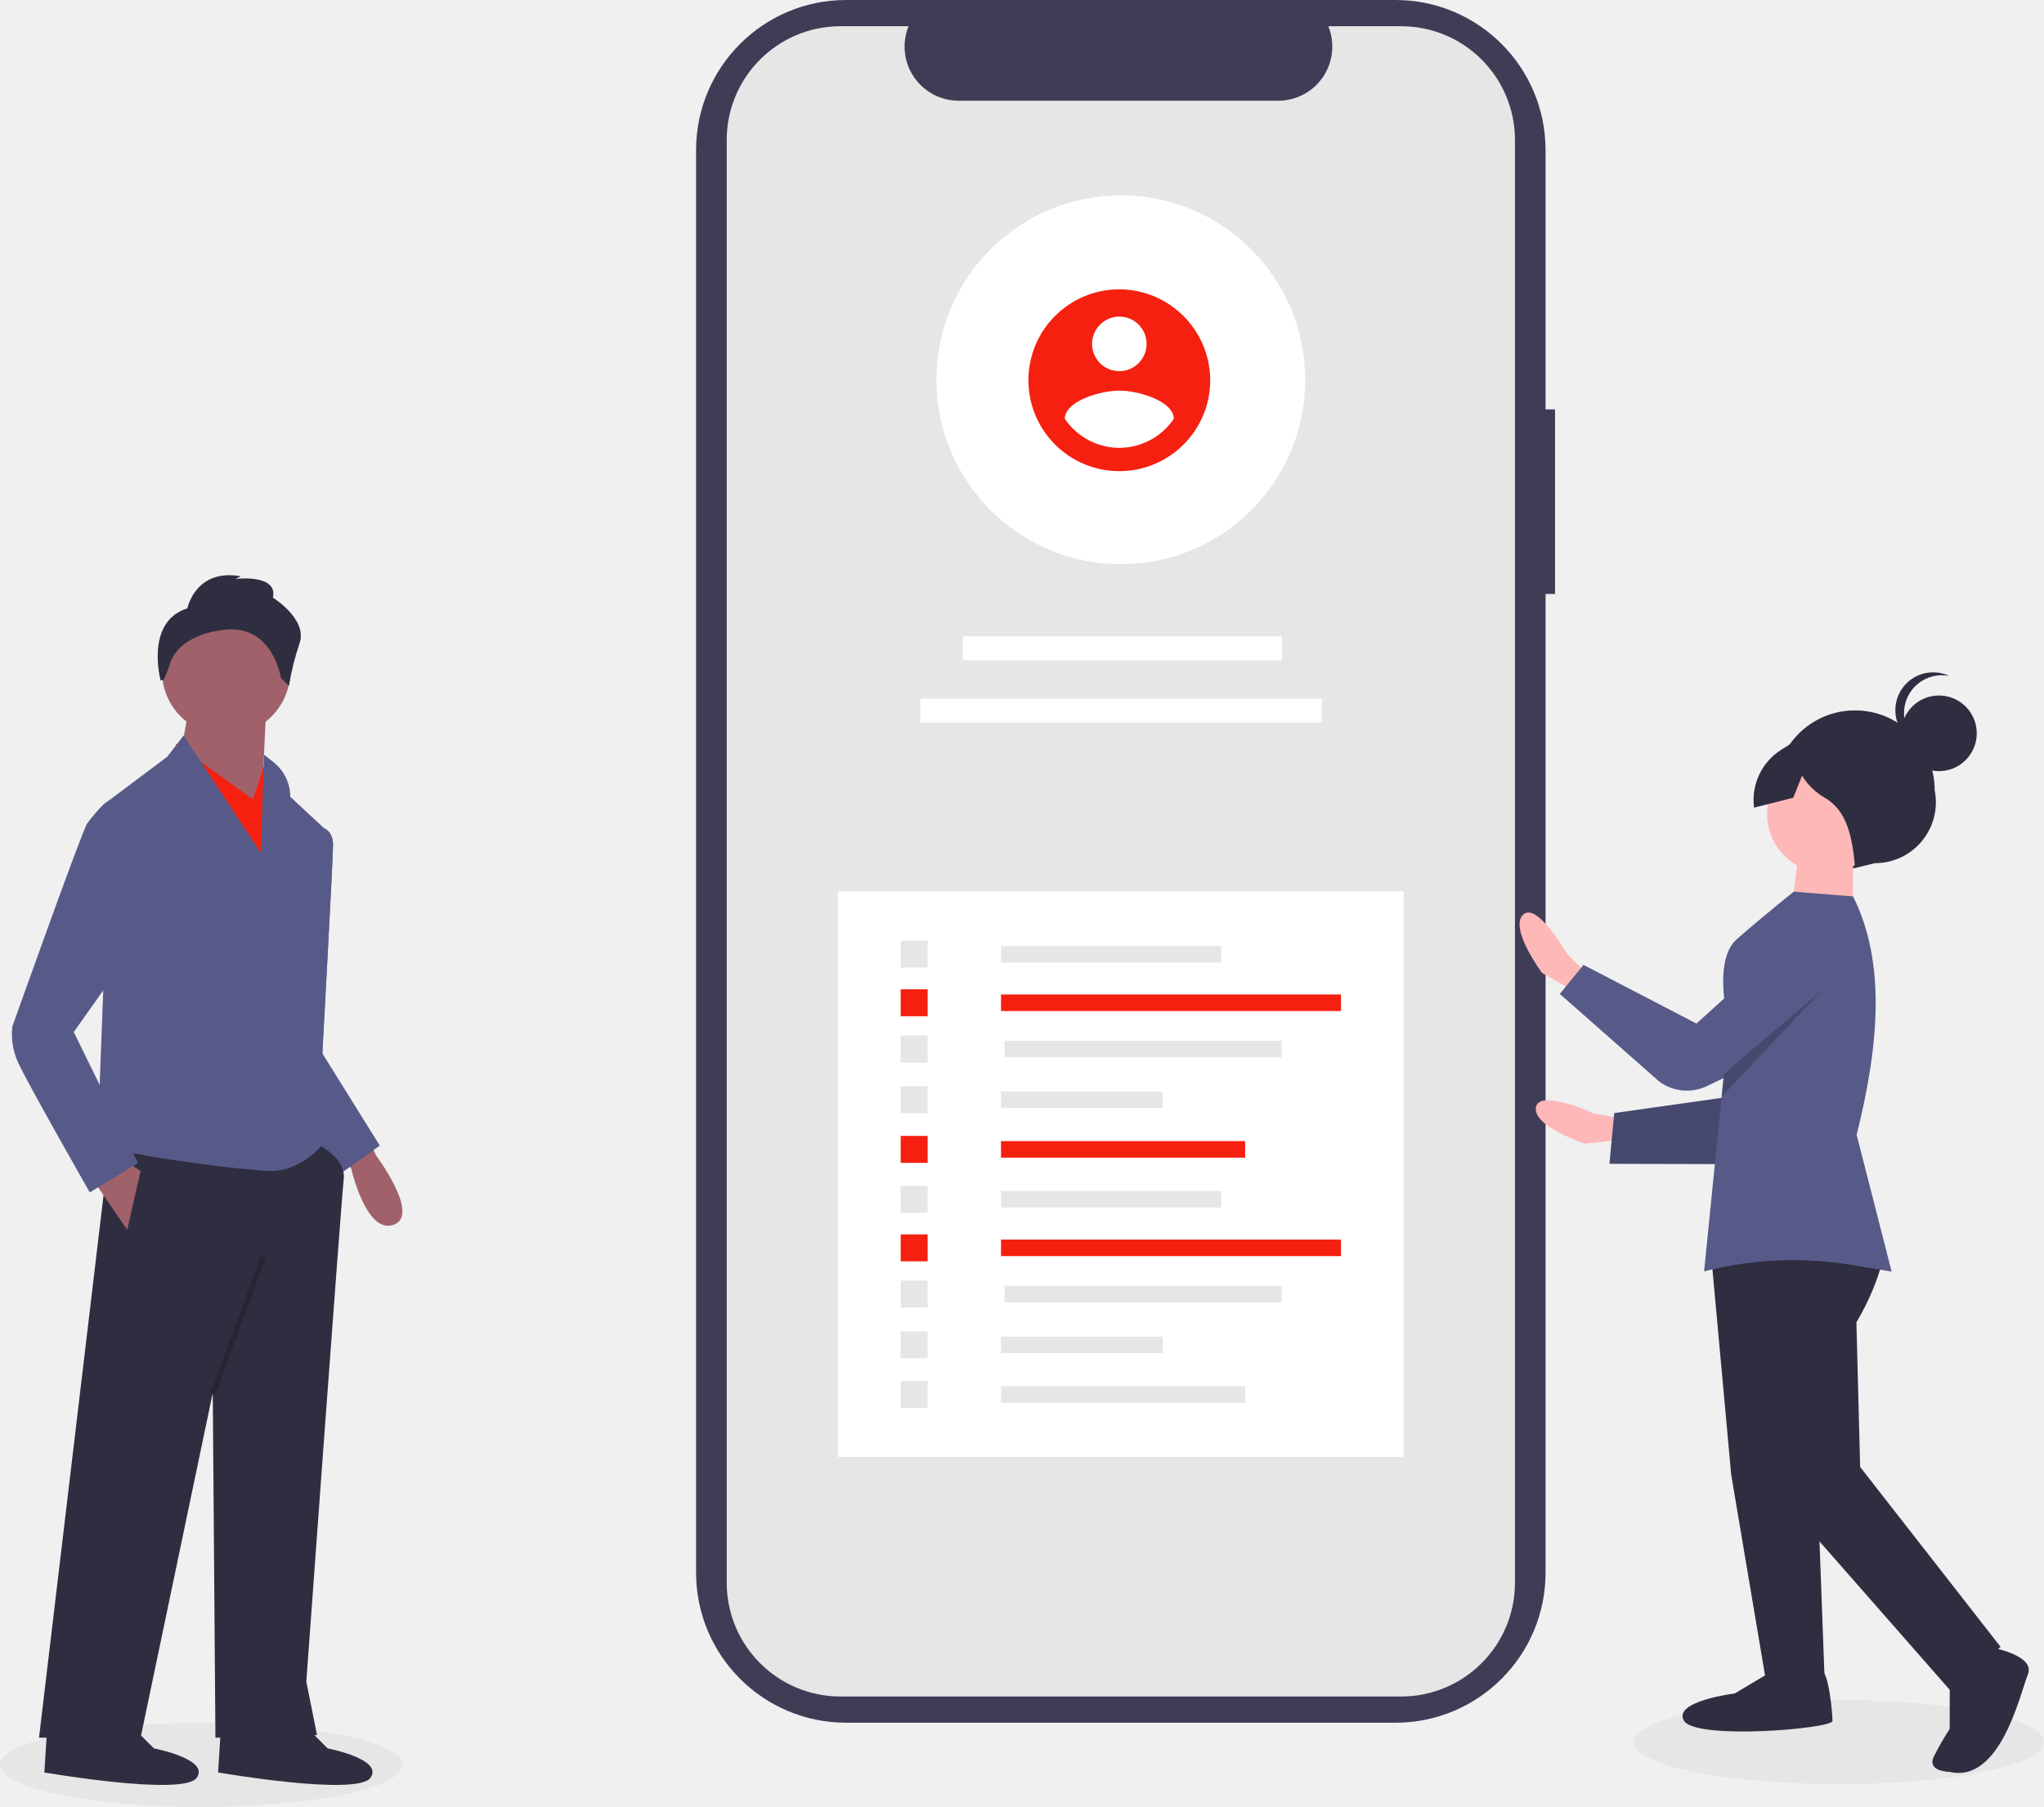
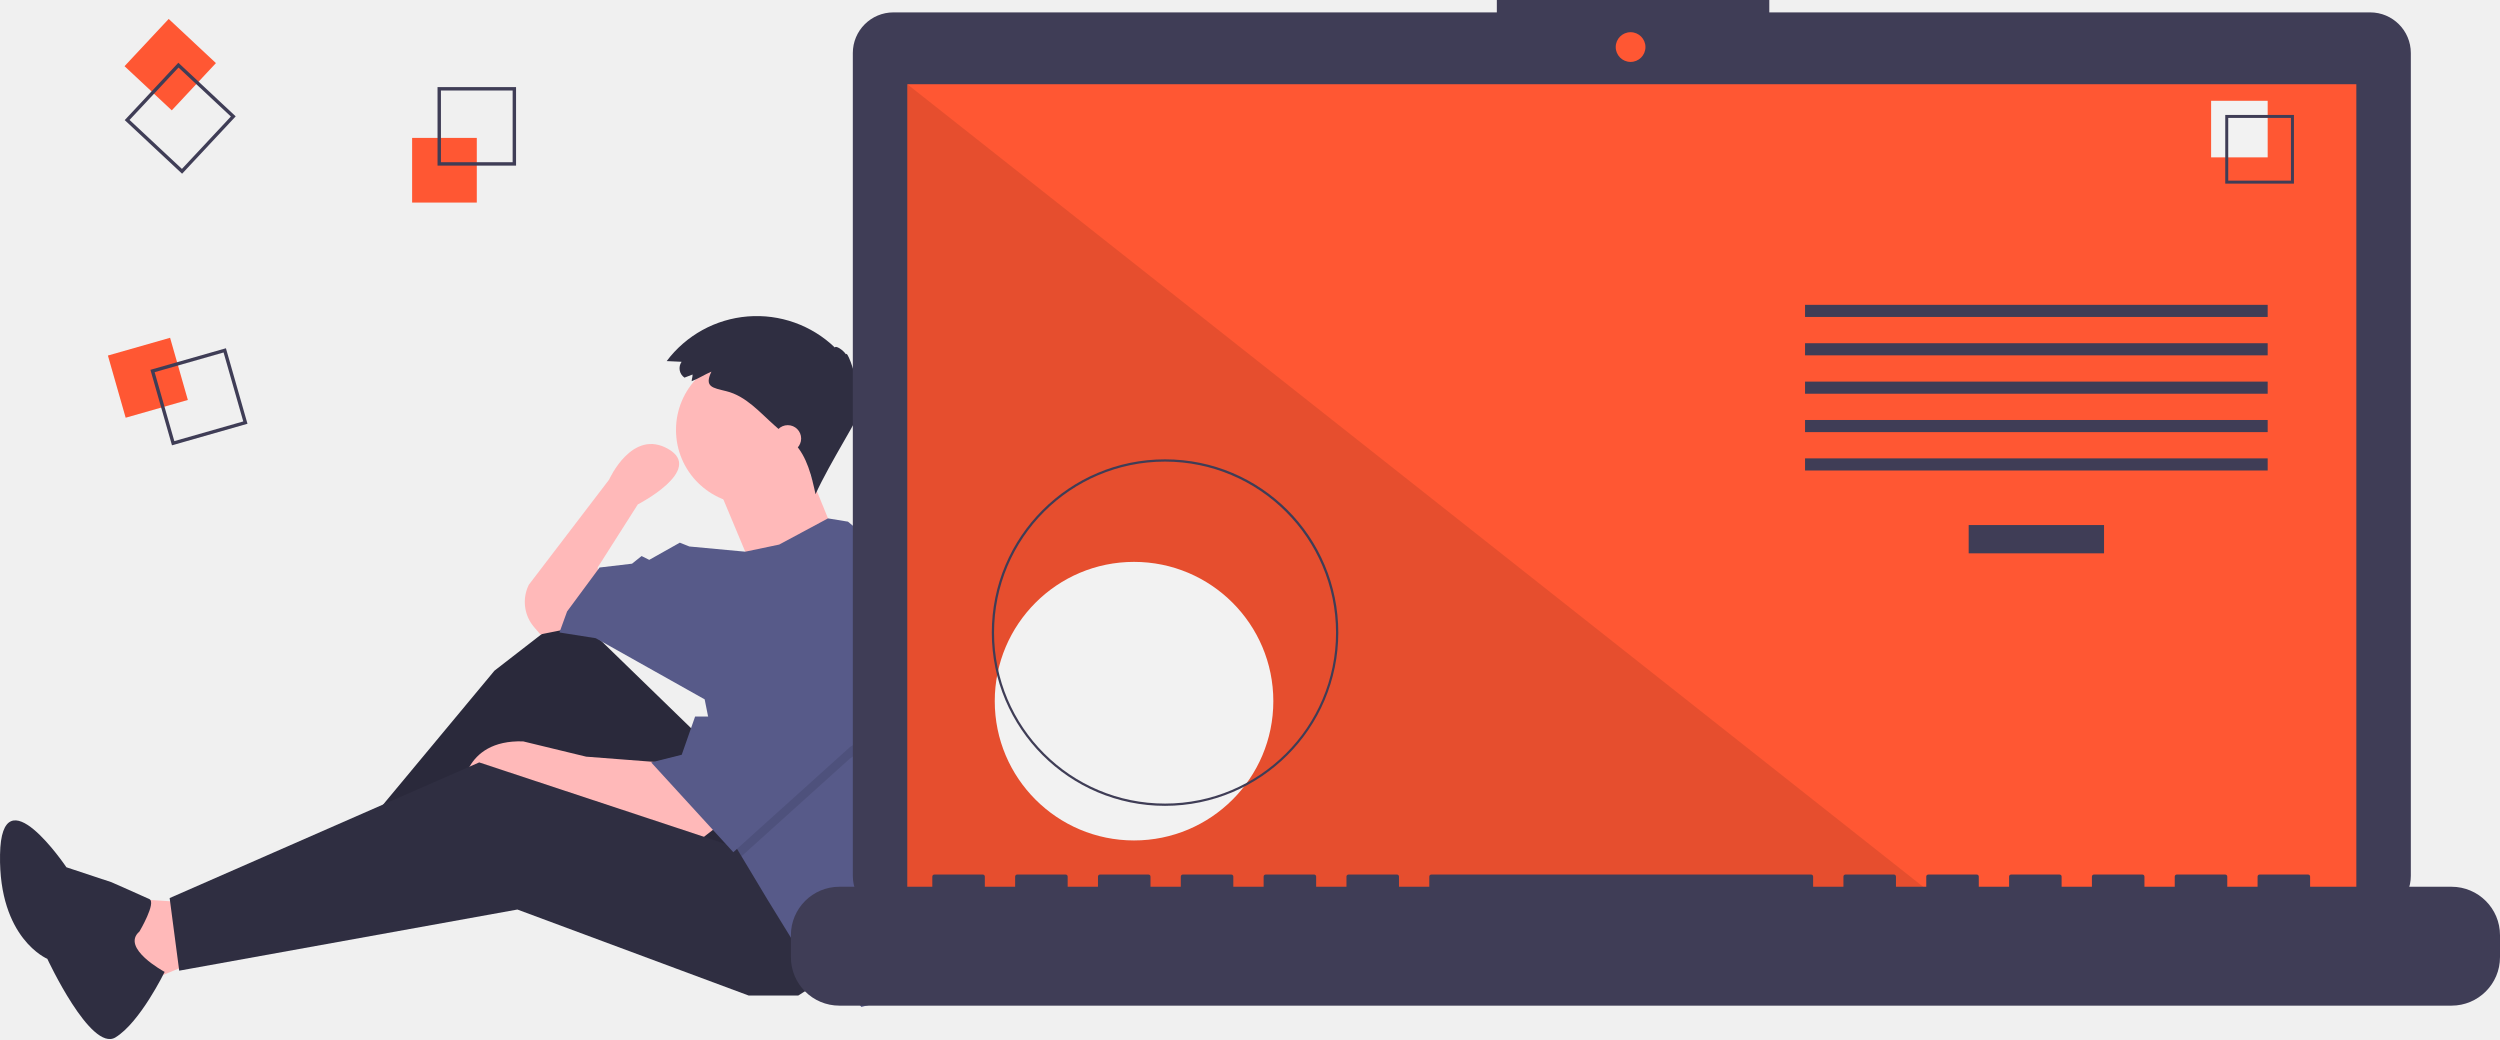
- <svg xmlns="http://www.w3.org/2000/svg" id="a33e59cf-d648-43ac-a922-97b4db9e4e4a" data-name="Layer 1" width="806.276" height="712.737" viewBox="0 0 806.276 712.737">
-   <ellipse cx="79.371" cy="696.145" rx="79.371" ry="16.591" fill="#e6e6e6" />
-   <path d="M342.209,543.135l3.105,6.417s17.626,23.523,6.738,27.209-16.667-22.311-16.667-22.311l-2.879-3.638Z" transform="translate(-196.8618 -93.63157)" fill="#a0616a" />
-   <path d="M321.905,421.621l2.897-1.226s3.429,1.226,3.429,6.498S324.014,509.133,324.014,509.133l8.435,42.175-11.598,2.109-17.924-39.011Z" transform="translate(-196.8618 -93.63157)" fill="#575a89" />
-   <path d="M321.905,421.621l2.897-1.226s3.429,1.226,3.429,6.498S324.014,509.133,324.014,509.133l22.669,36.376-14.761,10.544-28.995-41.647Z" transform="translate(-196.8618 -93.63157)" fill="#575a89" />
-   <path d="M319.797,543.927s13.707,5.272,12.652,14.761-14.761,198.221-14.761,198.221l4.217,21.087-40.066,1.054-1.054-136.013-28.468,136.013H212.251l28.468-239.341Z" transform="translate(-196.8618 -93.63157)" fill="#2f2e41" />
-   <path d="M316.633,773.779l9.489,9.489s22.142,4.217,16.87,11.598-60.099-2.109-60.099-2.109l1.054-16.87Z" transform="translate(-196.8618 -93.63157)" fill="#2f2e41" />
-   <path d="M248.1,773.779l9.489,9.489s22.142,4.217,16.87,11.598-60.099-2.109-60.099-2.109l1.054-16.87Z" transform="translate(-196.8618 -93.63157)" fill="#2f2e41" />
-   <circle cx="89.195" cy="264.727" r="25.305" fill="#a0616a" />
-   <polygon points="105.011 279.489 102.902 322.717 70.216 303.739 74.434 279.489 105.011 279.489" fill="#a0616a" />
-   <polygon points="69.162 293.195 99.739 315.337 105.011 299.521 114.5 324.826 109.228 370.164 69.162 293.195" fill="#f52010" />
-   <path d="M269.302,383.702l30.462,46.354,1.222-38.755,3.752,2.957a17.388,17.388,0,0,1,6.625,13.656h0l14.761,13.707-5.272,52.718-1.054,62.208s6.326,5.272,4.217,8.435-10.544,10.544-20.033,10.544-68.534-7.381-68.534-11.598,2.109-59.044,2.109-59.044V411.077l25.305-18.979Z" transform="translate(-196.8618 -93.63157)" fill="#575a89" />
-   <polygon points="36.477 465.057 50.184 485.09 55.455 461.894 49.129 457.676 36.477 465.057" fill="#a0616a" />
-   <rect x="261.42" y="615.662" width="58.525" height="2.109" transform="translate(-585.4007 582.1884) rotate(-69.73678)" opacity="0.2" />
-   <path d="M270.769,333.581s3.163-15.815,21.087-12.652l-2.109,1.054s16.87-2.109,14.761,7.381c0,0,13.707,8.435,10.544,17.924a107.284,107.284,0,0,0-4.217,16.87l-3.163-3.163s-3.163-21.087-22.142-18.979c-14.234,1.582-20.033,8.303-21.516,13.147a42.782,42.782,0,0,1-2.605,6.627l-1.184.26S253.899,338.853,270.769,333.581Z" transform="translate(-196.8618 -93.63157)" fill="#2f2e41" />
-   <path d="M249.154,410.023l-9.598-.445-2,1.5a63.119,63.119,0,0,0-6.326,7.381c-2.109,3.163-29.522,80.132-29.522,80.132a26.867,26.867,0,0,0,2.109,13.707c3.163,7.381,28.468,51.664,28.468,51.664l18.979-11.598-25.305-51.664,17.924-25.305Z" transform="translate(-196.8618 -93.63157)" fill="#575a89" />
-   <path d="M810.257,255.107h-3.734V152.828a59.196,59.196,0,0,0-59.197-59.197H530.634a59.196,59.196,0,0,0-59.197,59.197V713.94a59.196,59.196,0,0,0,59.197,59.197H747.327a59.196,59.196,0,0,0,59.197-59.197V327.911h3.734Z" transform="translate(-196.8618 -93.63157)" fill="#3f3d56" />
-   <path d="M794.455,148.864V717.904a44.899,44.899,0,0,1-44.89,44.89H528.43a44.903,44.903,0,0,1-44.908-44.89V148.864a44.903,44.903,0,0,1,44.908-44.89H555.255a21.349,21.349,0,0,0,19.749,29.39h126.077a21.348,21.348,0,0,0,19.749-29.39h28.735A44.899,44.899,0,0,1,794.455,148.864Z" transform="translate(-196.8618 -93.63157)" fill="#e6e6e6" />
-   <rect x="330.58" y="351.565" width="223.094" height="223.094" fill="#fff" />
-   <rect x="379.838" y="250.974" width="125.838" height="9.458" fill="#fff" />
-   <rect x="363.001" y="275.551" width="158.368" height="9.458" fill="#fff" />
-   <rect x="394.865" y="373.102" width="86.842" height="6.527" fill="#e6e6e6" />
-   <rect x="394.865" y="392.264" width="134.103" height="6.527" fill="#f52010" />
-   <rect x="396.26" y="410.513" width="109.291" height="6.527" fill="#e6e6e6" />
-   <rect x="394.865" y="430.536" width="63.802" height="6.527" fill="#e6e6e6" />
-   <rect x="394.865" y="450.095" width="96.294" height="6.527" fill="#f52010" />
-   <rect x="355.284" y="371.049" width="10.634" height="10.634" fill="#e6e6e6" />
-   <rect x="355.284" y="390.21" width="10.634" height="10.634" fill="#f52010" />
-   <rect x="355.284" y="408.459" width="10.634" height="10.634" fill="#e6e6e6" />
-   <rect x="355.284" y="428.483" width="10.634" height="10.634" fill="#e6e6e6" />
-   <rect x="355.284" y="448.042" width="10.634" height="10.634" fill="#f52010" />
-   <rect x="394.865" y="469.776" width="86.842" height="6.527" fill="#e6e6e6" />
-   <rect x="394.865" y="488.937" width="134.103" height="6.527" fill="#f52010" />
-   <rect x="396.26" y="507.187" width="109.291" height="6.527" fill="#e6e6e6" />
-   <rect x="394.865" y="527.21" width="63.802" height="6.527" fill="#e6e6e6" />
-   <rect x="394.865" y="546.769" width="96.294" height="6.527" fill="#e6e6e6" />
-   <rect x="355.284" y="467.722" width="10.634" height="10.634" fill="#e6e6e6" />
-   <rect x="355.284" y="486.884" width="10.634" height="10.634" fill="#f52010" />
-   <rect x="355.284" y="505.133" width="10.634" height="10.634" fill="#e6e6e6" />
-   <rect x="355.284" y="525.157" width="10.634" height="10.634" fill="#e6e6e6" />
-   <rect x="355.284" y="544.715" width="10.634" height="10.634" fill="#e6e6e6" />
-   <circle cx="442.126" cy="149.795" r="72.736" fill="#fff" />
-   <path d="M638.388,207.756a35.856,35.856,0,1,0,35.856,35.856A35.961,35.961,0,0,0,638.388,207.756Zm0,10.757A10.757,10.757,0,1,1,627.631,229.27a10.793,10.793,0,0,1,10.757-10.757Zm0,51.784a26.121,26.121,0,0,1-21.514-11.481c.172-7.171,14.342-11.119,21.514-11.119s21.341,3.948,21.514,11.119a26.164,26.164,0,0,1-21.514,11.481Z" transform="translate(-196.8618 -93.63157)" fill="#f52010" />
-   <ellipse cx="725.333" cy="687.145" rx="80.943" ry="16.591" fill="#e6e6e6" />
-   <path d="M836.406,534.708,825.775,532.864s-21.726-10.026-23.043-2.433S822.149,544.75,822.149,544.75l22.315-2.387Z" transform="translate(-196.8618 -93.63157)" fill="#ffb8b8" />
-   <polygon points="701.374 364.197 686.483 432.01 636.77 439.031 634.864 459.037 698.973 459.207 731.035 400.629 701.374 364.197" fill="#575a89" />
-   <polygon points="701.374 364.197 686.483 432.01 636.77 439.031 634.864 459.037 698.973 459.207 731.035 400.629 701.374 364.197" opacity="0.2" />
-   <path d="M822.565,477.495l-7.586-7.672s-11.872-20.775-17.352-15.356,7.5,22.93,7.5,22.93l19.556,11.009Z" transform="translate(-196.8618 -93.63157)" fill="#ffb8b8" />
-   <path d="M927.075,436.386l9.34-2.277a24.044,24.044,0,0,0,23.598-28.806v0a31.428,31.428,0,0,0-31.388-31.467h-0a31.428,31.428,0,0,0-31.467,31.388v0A24.974,24.974,0,0,0,927.075,436.386Z" transform="translate(-196.8618 -93.63157)" fill="#2f2e41" />
-   <polygon points="675.283 498.398 682.885 581.64 696.654 663.348 719.774 663.377 716.792 583.224 704.584 486.104 675.283 498.398" fill="#2f2e41" />
-   <path d="M896.605,752.359l-15.425,9.229s-24.665,3.052-20.051,10.764,58.567,3.156,58.571.074-1.516-20.039-4.599-20.043Z" transform="translate(-196.8618 -93.63157)" fill="#2f2e41" />
-   <path d="M940.391,584.838s-.434,11.901-11.246,30.383l1.47,57.031,55.399,70.971L965.955,760.153l-67.722-77.152-16.839-92.502L903,568.948Z" transform="translate(-196.8618 -93.63157)" fill="#2f2e41" />
-   <path d="M981.39,743.218s18.492,3.106,15.4,10.809-10.844,43.144-30.875,38.495c0,0-9.248-.012-6.158-6.173a111.496,111.496,0,0,1,6.179-10.782l.025-20.037Z" transform="translate(-196.8618 -93.63157)" fill="#2f2e41" />
-   <circle cx="720.204" cy="321.2" r="23.12" fill="#ffb8b8" />
-   <polygon points="730.974 336.627 730.941 362.83 706.28 362.799 709.395 336.6 730.974 336.627" fill="#ffb8b8" />
-   <path d="M943.038,595.199l-15.3-2.56a141.802,141.802,0,0,0-58.68,2.47l6.92-68.89.9-8.98,1.93-19.23s-6.67-25.34,3.12-33.9c11.95-10.45,22.53-18.77,22.53-18.77l23.36,1.87c13.06,26.04,10.23,58.77,1.42,94.03Z" transform="translate(-196.8618 -93.63157)" fill="#575a89" />
-   <path d="M917.537,450.782,866.049,497.358l-44.556-23.139-9.355,11.449,39.358,34.678a18.501,18.501,0,0,0,18.838,1.616l50.209-24.299Z" transform="translate(-196.8618 -93.63157)" fill="#575a89" />
-   <circle cx="764.834" cy="289.25" r="14.917" fill="#2f2e41" />
-   <path d="M947.932,374.863A14.91,14.91,0,0,1,965.784,360.258a14.91,14.91,0,1,0-9.299,28.1A14.904,14.904,0,0,1,947.932,374.863Z" transform="translate(-196.8618 -93.63157)" fill="#2f2e41" />
-   <path d="M935.136,383.322l-20.11-3.703-15.465,9.693a23.46,23.46,0,0,0-10.807,22.895l15.489-3.926,3.468-8.697h0a25.371,25.371,0,0,0,9.041,8.777c8.776,5.038,10.81,15.746,11.848,27.293l16.966-9.227,10.811-16.941Z" transform="translate(-196.8618 -93.63157)" fill="#2f2e41" />
-   <polygon points="719.276 390.037 679.117 432.587 680.016 423.607 719.276 390.037" opacity="0.2" />
+ <svg xmlns="http://www.w3.org/2000/svg" id="e189b3b9-b88e-4ad6-86fc-a3cf637fca9f" data-name="Layer 1" width="1082.439" height="449.881" viewBox="0 0 1082.439 449.881">
+   <polygon points="77.591 390.495 52.772 388.84 61.045 426.069 89.173 414.487 77.591 390.495" fill="#ffb9b9" />
+   <polygon points="305.1 321.001 247.189 264.744 214.096 290.391 148.739 368.985 156.185 380.567 235.606 326.792 289.381 397.113 340.674 371.467 305.1 321.001" fill="#2f2e41" />
+   <polygon points="305.1 321.001 247.189 264.744 214.096 290.391 148.739 368.985 156.185 380.567 235.606 326.792 289.381 397.113 340.674 371.467 305.1 321.001" opacity="0.1" />
+   <path d="M368.845,583.289l-7.446,5.791-60.393-20.683-14.064-5.791-28.128,5.791s0-23.165,26.474-22.337l27.301,6.618,32.265,2.482Z" transform="translate(-58.78049 -225.0594)" fill="#ffb9b9" />
+   <polygon points="363.839 419.451 345.638 431.033 324.128 431.033 224.024 393.804 77.591 420.278 73.454 388.84 207.478 330.102 324.956 368.985 363.839 419.451" fill="#2f2e41" />
+   <path d="M305.142,497.249l-12.41,2.482-2.704-3.155a16.717,16.717,0,0,1-2.26-18.355h0l34.747-45.502s9.928-22.337,25.646-13.237-13.237,23.992-13.237,23.992l-17.373,27.301,1.655,14.064Z" transform="translate(-58.78049 -225.0594)" fill="#ffb9b9" />
+   <circle cx="324.956" cy="186.15" r="32.265" fill="#ffb9b9" />
+   <path d="M369.258,434.788,384.15,470.362l35.574-14.892s-11.582-28.128-11.582-28.956S369.258,434.788,369.258,434.788Z" transform="translate(-58.78049 -225.0594)" fill="#ffb9b9" />
+   <path d="M467.22,540.029a185.383,185.383,0,0,1-9.092,57.341l-2.416,7.429-11.582,52.948-12.41,3.309-9.1-11.582L404.419,636.237l-13.237-21.51-11.351-18.912-3.541-5.907-12.41-62.048L316.724,501.386l-15.719-2.482,3.309-9.1,14.064-19.028L332.443,469.121l4.137-3.309,3.309,1.655,13.237-7.446,4.137,1.655,24.19,2.25,14.693-3.078L417.275,449.506l8.654,1.415,29.783,24.819A185.22,185.22,0,0,1,467.22,540.029Z" transform="translate(-58.78049 -225.0594)" fill="#575a89" />
+   <path d="M119.171,628.365s7.41-12.559,4.28-14.025-16.422-7.311-16.422-7.311l-19.492-6.46s-28.126-41.801-28.743-5.45,20.479,45.089,20.479,45.089S98.088,680.7,108.747,674.243,130.07,645.867,130.07,645.867,110.85,635.535,119.171,628.365Z" transform="translate(-58.78049 -225.0594)" fill="#2f2e41" />
+   <polygon points="399.413 307.764 367.975 328.447 321.051 370.755 317.51 364.848 307.582 315.21 310.064 315.21 335.711 268.054 399.413 307.764" opacity="0.1" />
+   <polygon points="335.711 263.09 310.064 310.246 300.964 310.246 295.173 326.792 281.936 330.102 317.51 368.985 367.975 323.483 399.413 302.8 335.711 263.09" fill="#575a89" />
+   <path d="M358.64,387.219l-3.496,1.345a4.88,4.88,0,0,1-1.248-6.86l-6.46-.302a48.782,48.782,0,0,1,72.825-5.87c.294-1.013,3.5.958,4.809,2.956.44-1.648,3.446,6.32,4.509,11.952.492-1.875,2.385,1.152.727,4.057,1.051-.154,1.525,2.535.712,4.032,1.149-.54.956,2.669-.291,4.813,1.64-.146-12.935,22.476-18.837,35.696-1.714-7.873-3.64-16.164-9.166-22.029-.939-.997-1.968-1.905-2.994-2.811l-5.554-4.902c-6.458-5.7-12.332-12.736-20.935-14.866-5.912-1.464-9.651-1.795-6.429-8.457-2.911,1.215-5.629,3.021-8.566,4.15C358.287,389.192,358.698,388.151,358.64,387.219Z" transform="translate(-58.78049 -225.0594)" fill="#2f2e41" />
+   <circle cx="341.088" cy="189.873" r="5.791" fill="#ffb9b9" />
+   <rect x="178.439" y="59.71" width="28" height="28" fill="#ff5733" />
+   <path d="M282.22,296.77h-34v-34h34Zm-32.522-1.478h31.043V264.248H249.698Z" transform="translate(-58.78049 -225.0594)" fill="#3f3d56" />
+   <rect x="108.808" y="374.617" width="28" height="28" transform="translate(403.9876 -61.23638) rotate(74.06317)" fill="#ff5733" />
+   <path d="M133.243,417.876l-9.336-32.693,32.693-9.336,9.336,32.693Zm-7.508-31.678,8.524,29.85,29.85-8.524-8.524-29.85Z" transform="translate(-58.78049 -225.0594)" fill="#3f3d56" />
+   <rect x="118.487" y="239.049" width="28" height="28" transform="translate(349.0467 103.9752) rotate(133.0628)" fill="#ff5733" />
+   <path d="M112.781,277.063l23.215-24.841,24.841,23.215-23.215,24.841Zm23.286-22.751-21.196,22.681L137.551,298.189l21.196-22.681Z" transform="translate(-58.78049 -225.0594)" fill="#3f3d56" />
+   <path d="M1085.012,230.422H824.843v-5.362h-117.971v5.362H445.63a17.599,17.599,0,0,0-17.599,17.599V604.272A17.599,17.599,0,0,0,445.63,621.871H1085.012a17.599,17.599,0,0,0,17.599-17.599V248.02A17.599,17.599,0,0,0,1085.012,230.422Z" transform="translate(-58.78049 -225.0594)" fill="#3f3d56" />
+   <rect x="392.845" y="36.464" width="627.391" height="353.913" fill="#ff5733" />
+   <circle cx="706.004" cy="20.377" r="6.435" fill="#ff5733" />
+   <polygon points="840.813 390.377 392.845 390.377 392.845 36.464 840.813 390.377" opacity="0.1" />
+   <circle cx="491.013" cy="303.587" r="60.307" fill="#f2f2f2" />
+   <path d="M563.218,573.972A75.016,75.016,0,1,1,638.234,498.957,75.101,75.101,0,0,1,563.218,573.972Zm0-149.051A74.035,74.035,0,1,0,637.253,498.957,74.119,74.119,0,0,0,563.218,424.921Z" transform="translate(-58.78049 -225.0594)" fill="#3f3d56" />
+   <rect x="852.392" y="227.332" width="58.605" height="12.246" fill="#3f3d56" />
+   <rect x="781.541" y="131.989" width="200.307" height="5.248" fill="#3f3d56" />
+   <rect x="781.541" y="148.608" width="200.307" height="5.248" fill="#3f3d56" />
+   <rect x="781.541" y="165.228" width="200.307" height="5.248" fill="#3f3d56" />
+   <rect x="781.541" y="181.847" width="200.307" height="5.248" fill="#3f3d56" />
+   <rect x="781.541" y="198.467" width="200.307" height="5.248" fill="#3f3d56" />
+   <rect x="957.356" y="43.644" width="24.492" height="24.492" fill="#f2f2f2" />
+   <path d="M1052,304.566h-29.74v-29.74h29.74Zm-28.447-1.293h27.154V276.119h-27.154Z" transform="translate(-58.78049 -225.0594)" fill="#3f3d56" />
+   <path d="M1120.227,609.001h-61.229v-4.412a.875.875,0,0,0-.875-.875h-20.993a.875.875,0,0,0-.875.875v4.412H1023.134v-4.412a.875.875,0,0,0-.875-.875h-20.993a.875.875,0,0,0-.875.875v4.412H987.272v-4.412a.875.875,0,0,0-.875-.875H965.404a.875.875,0,0,0-.875.875v4.412H951.409v-4.412a.875.875,0,0,0-.875-.875H929.541a.875.875,0,0,0-.875.875v4.412H915.546v-4.412a.875.875,0,0,0-.875-.875h-20.993a.875.875,0,0,0-.875.875v4.412H879.683v-4.412a.875.875,0,0,0-.875-.875H857.815a.875.875,0,0,0-.875.875v4.412H843.82v-4.412a.875.875,0,0,0-.875-.875H678.501a.875.875,0,0,0-.875.875v4.412H664.506v-4.412a.875.875,0,0,0-.875-.875H642.638a.875.875,0,0,0-.875.875v4.412H628.643v-4.412a.875.875,0,0,0-.875-.875H606.775a.875.875,0,0,0-.875.875v4.412H592.78v-4.412a.875.875,0,0,0-.875-.875H570.912a.875.875,0,0,0-.875.875v4.412H556.917v-4.412a.875.875,0,0,0-.875-.875H535.049a.875.875,0,0,0-.875.875v4.412H521.054v-4.412a.875.875,0,0,0-.875-.875H499.186a.875.875,0,0,0-.875.875v4.412H485.191v-4.412a.875.875,0,0,0-.875-.875h-20.993a.875.875,0,0,0-.875.875v4.412H422.212a20.993,20.993,0,0,0-20.993,20.993v9.492a20.993,20.993,0,0,0,20.993,20.993H1120.227a20.993,20.993,0,0,0,20.993-20.993v-9.492A20.993,20.993,0,0,0,1120.227,609.001Z" transform="translate(-58.78049 -225.0594)" fill="#3f3d56" />
</svg>
